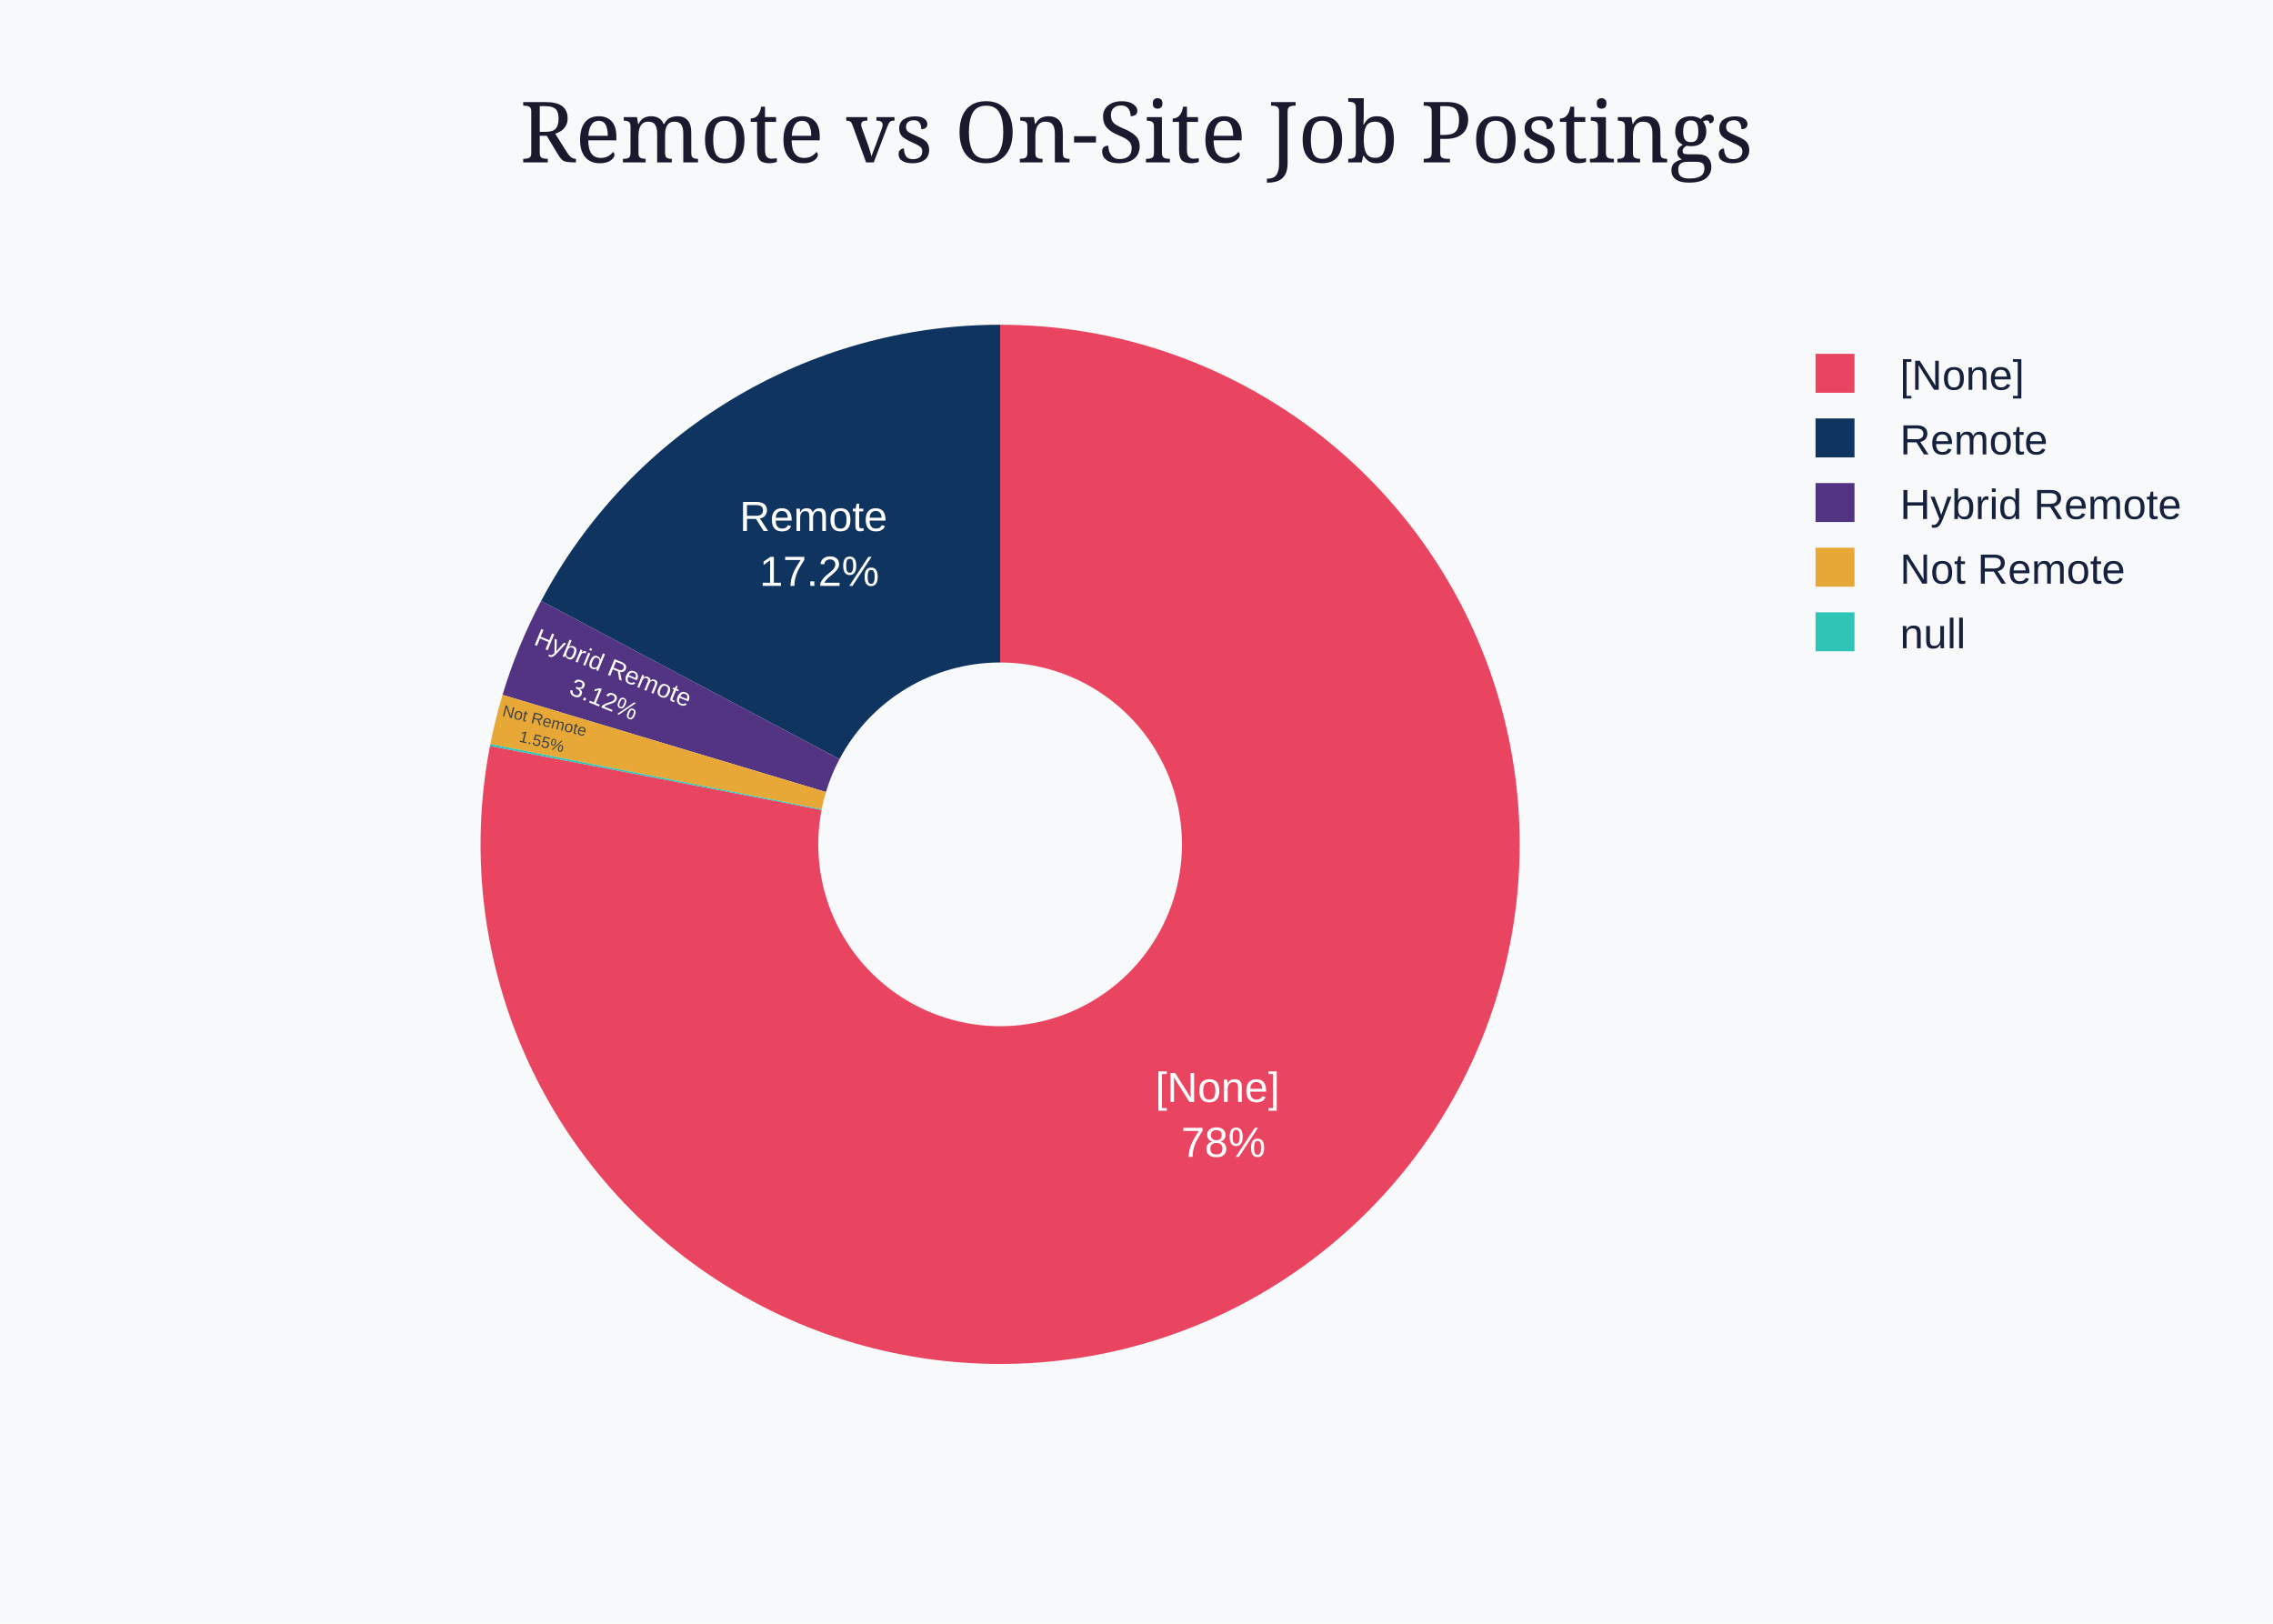
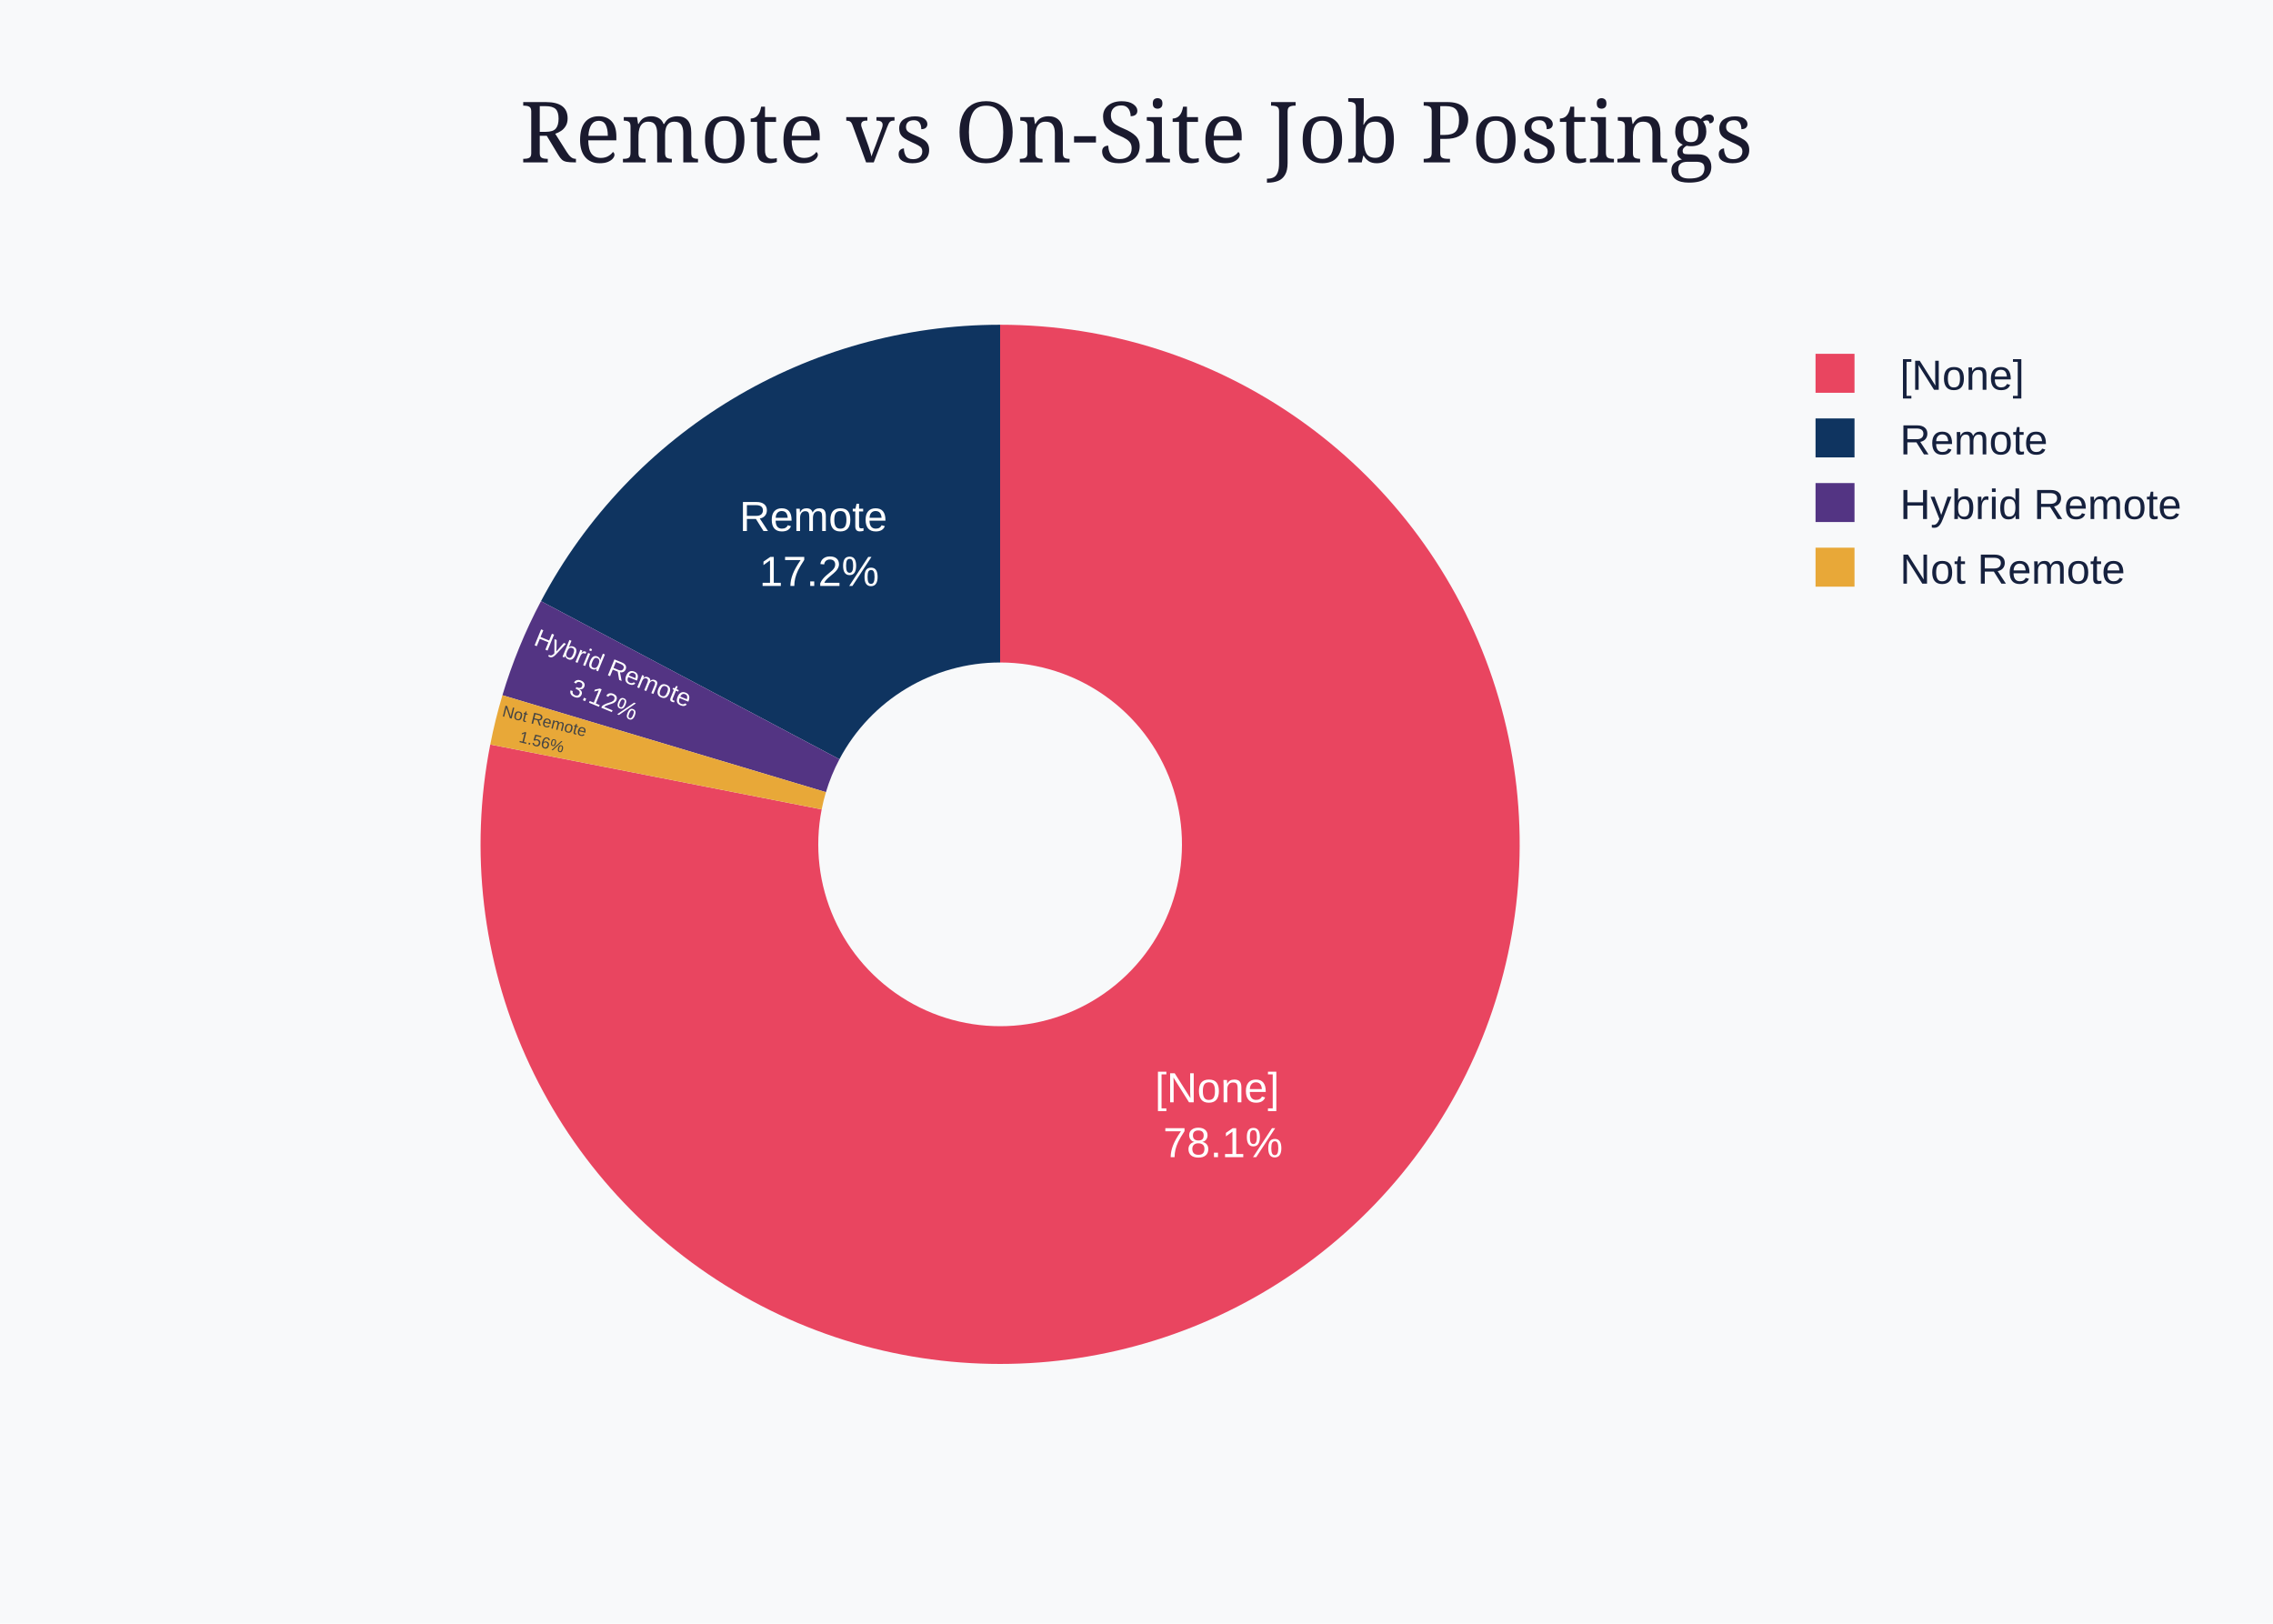
<svg xmlns="http://www.w3.org/2000/svg" class="main-svg" width="700" height="500" style="" viewBox="0 0 700 500">
  <rect x="0" y="0" width="700" height="500" style="fill: rgb(248, 249, 250); fill-opacity: 1;" />
-   <defs id="defs-3fa6af">
+   <defs id="defs-3bfb9a">
    <g class="clips" />
    <g class="gradients" />
    <g class="patterns" />
  </defs>
  <g class="bglayer" />
  <g class="layer-below">
    <g class="imagelayer" />
    <g class="shapelayer" />
  </g>
  <g class="cartesianlayer" />
  <g class="polarlayer" />
  <g class="smithlayer" />
  <g class="ternarylayer" />
  <g class="geolayer" />
  <g class="funnelarealayer" />
  <g class="pielayer">
    <g class="trace" stroke-linejoin="round" style="opacity: 1;">
      <g class="slice">
-         <path class="surface" d="M253.012,249.404a56,56 0 1 0 54.988,-45.404l0,-104a160,160 0 1 1 -157.11,129.725Z" style="pointer-events: none; fill: rgb(233, 69, 96); fill-opacity: 1; stroke-width: 0; stroke: rgb(68, 68, 68); stroke-opacity: 1;" />
+         <path class="surface" d="M253.043,249.24a56,56 0 1 0 54.957,-45.24l0,-104a160,160 0 1 1 -157.019,129.258Z" style="pointer-events: none; fill: rgb(233, 69, 96); fill-opacity: 1; stroke-width: 0; stroke: rgb(68, 68, 68); stroke-opacity: 1;" />
        <g class="slicetext">
-           <text data-notex="1" class="slicetext" transform="translate(376.764,339.3295)" text-anchor="middle" x="0" y="0" style="font-family: Arial, sans-serif; font-size: 13px; fill: rgb(255, 255, 255); fill-opacity: 1; white-space: pre;">
+           <text data-notex="1" class="slicetext" transform="translate(376.64,339.4318)" text-anchor="middle" x="0" y="0" style="font-family: Arial, sans-serif; font-size: 13px; fill: rgb(255, 255, 255); fill-opacity: 1; white-space: pre;">
            <tspan class="line" dy="0em" x="0" y="0">[None]</tspan>
-             <tspan class="line" dy="1.3em" x="0" y="0">78%</tspan>
+             <tspan class="line" dy="1.3em" x="0" y="0">78.1%</tspan>
          </text>
        </g>
      </g>
      <g class="slice">
-         <path class="surface" d="M308,204a56,56 0 0 0 -49.471,29.758l-91.874,-48.736a160,160 0 0 1 141.345,-85.022Z" style="pointer-events: none; fill: rgb(15, 52, 96); fill-opacity: 1; stroke-width: 0; stroke: rgb(68, 68, 68); stroke-opacity: 1;" />
+         <path class="surface" d="M308,204a56,56 0 0 0 -49.488,29.79l-91.906,-48.675a160,160 0 0 1 141.394,-85.115Z" style="pointer-events: none; fill: rgb(15, 52, 96); fill-opacity: 1; stroke-width: 0; stroke: rgb(68, 68, 68); stroke-opacity: 1;" />
        <g class="slicetext">
-           <text data-notex="1" class="slicetext" transform="translate(252.3308,163.5028)" text-anchor="middle" x="0" y="0" style="font-family: Arial, sans-serif; font-size: 13px; fill: rgb(255, 255, 255); fill-opacity: 1; white-space: pre;">
+           <text data-notex="1" class="slicetext" transform="translate(252.3004,163.5211)" text-anchor="middle" x="0" y="0" style="font-family: Arial, sans-serif; font-size: 13px; fill: rgb(255, 255, 255); fill-opacity: 1; white-space: pre;">
            <tspan class="line" dy="0em" x="0" y="0">Remote</tspan>
            <tspan class="line" dy="1.3em" x="0" y="0">17.2%</tspan>
          </text>
        </g>
      </g>
      <g class="slice">
-         <path class="surface" d="M258.529,233.758a56,56 0 0 0 -4.161,10.13l-99.602,-29.923a160,160 0 0 1 11.889,-28.942Z" style="pointer-events: none; fill: rgb(83, 52, 131); fill-opacity: 1; stroke-width: 0; stroke: rgb(68, 68, 68); stroke-opacity: 1;" />
+         <path class="surface" d="M258.512,233.79a56,56 0 0 0 -4.157,10.139l-99.625,-29.846a160,160 0 0 1 11.876,-28.968Z" style="pointer-events: none; fill: rgb(83, 52, 131); fill-opacity: 1; stroke-width: 0; stroke: rgb(68, 68, 68); stroke-opacity: 1;" />
        <g class="slicetext">
-           <text data-notex="1" class="slicetext" transform="translate(188.8353,208.5179)scale(0.5921489)rotate(22.33303)" text-anchor="middle" x="0" y="0" style="font-family: Arial, sans-serif; font-size: 13px; fill: rgb(255, 255, 255); fill-opacity: 1; white-space: pre;">
+           <text data-notex="1" class="slicetext" transform="translate(188.8095,208.607)scale(0.5923744)rotate(22.29194)" text-anchor="middle" x="0" y="0" style="font-family: Arial, sans-serif; font-size: 13px; fill: rgb(255, 255, 255); fill-opacity: 1; white-space: pre;">
            <tspan class="line" dy="0em" x="0" y="0">Hybrid Remote</tspan>
            <tspan class="line" dy="1.3em" x="0" y="0">3.12%</tspan>
          </text>
        </g>
      </g>
      <g class="slice">
-         <path class="surface" d="M254.368,243.887a56,56 0 0 0 -1.316,5.307l-102.045,-20.068a160,160 0 0 1 3.759,-15.163Z" style="pointer-events: none; fill: rgb(232, 168, 56); fill-opacity: 1; stroke-width: 0; stroke: rgb(68, 68, 68); stroke-opacity: 1;" />
+         <path class="surface" d="M254.356,243.929a56,56 0 0 0 -1.312,5.311l-102.062,-19.982a160,160 0 0 1 3.749,-15.175Z" style="pointer-events: none; fill: rgb(232, 168, 56); fill-opacity: 1; stroke-width: 0; stroke: rgb(68, 68, 68); stroke-opacity: 1;" />
        <g class="slicetext">
-           <text data-notex="1" class="slicetext" transform="translate(168.0093,223.742)scale(0.3814383)rotate(13.92369)" text-anchor="middle" x="0" y="0" style="font-family: Arial, sans-serif; font-size: 13px; fill: rgb(68, 68, 68); fill-opacity: 1; white-space: pre;">
+           <text data-notex="1" class="slicetext" transform="translate(167.9877,223.856)scale(0.3816256)rotate(13.87749)" text-anchor="middle" x="0" y="0" style="font-family: Arial, sans-serif; font-size: 13px; fill: rgb(68, 68, 68); fill-opacity: 1; white-space: pre;">
            <tspan class="line" dy="0em" x="0" y="0">Not Remote</tspan>
-             <tspan class="line" dy="1.3em" x="0" y="0">1.55%</tspan>
-           </text>
-         </g>
-       </g>
-       <g class="slice">
-         <path class="surface" d="M253.052,249.194a56,56 0 0 0 -0.041,0.21l-102.121,-19.679a160,160 0 0 1 0.117,-0.599Z" style="pointer-events: none; fill: rgb(46, 196, 182); fill-opacity: 1; stroke-width: 0; stroke: rgb(68, 68, 68); stroke-opacity: 1;" />
-         <g class="slicetext">
-           <text data-notex="1" class="slicetext" transform="translate(151.5017,229.46)scale(0.01828262)rotate(11.0163)" text-anchor="middle" x="0" y="0" style="font-family: Arial, sans-serif; font-size: 13px; fill: rgb(68, 68, 68); fill-opacity: 1; white-space: pre;">
-             <tspan class="line" dy="0em" x="0" y="0">null</tspan>
-             <tspan class="line" dy="1.3em" x="0" y="0">0.0607%</tspan>
+             <tspan class="line" dy="1.3em" x="0" y="0">1.56%</tspan>
          </text>
        </g>
      </g>
    </g>
  </g>
  <g class="iciclelayer" />
  <g class="treemaplayer" />
  <g class="sunburstlayer" />
  <g class="glimages" />
-   <defs id="topdefs-3fa6af">
+   <defs id="topdefs-3bfb9a">
    <g class="clips" />
-     <clipPath id="legend3fa6af">
-       <rect width="143" height="110" x="0" y="0" />
+     <clipPath id="legend3bfb9a">
+       <rect width="143" height="90" x="0" y="0" />
    </clipPath>
  </defs>
  <g class="layer-above">
    <g class="imagelayer" />
    <g class="shapelayer" />
  </g>
  <g class="infolayer">
    <g class="legend" pointer-events="all" transform="translate(545.12,100)">
-       <rect class="bg" shape-rendering="crispEdges" style="stroke: rgb(68, 68, 68); stroke-opacity: 1; fill: rgb(248, 249, 250); fill-opacity: 1; stroke-width: 0px;" width="143" height="110" x="0" y="0" />
-       <g class="scrollbox" transform="" clip-path="url(#legend3fa6af)">
+       <rect class="bg" shape-rendering="crispEdges" style="stroke: rgb(68, 68, 68); stroke-opacity: 1; fill: rgb(248, 249, 250); fill-opacity: 1; stroke-width: 0px;" width="143" height="90" x="0" y="0" />
+       <g class="scrollbox" transform="" clip-path="url(#legend3bfb9a)">
        <g class="groups">
          <g class="traces" transform="translate(0,14.95)" style="opacity: 1;">
            <text class="legendtext" text-anchor="start" x="40" y="5.07" style="font-family: Arial, sans-serif; font-size: 13px; fill: rgb(22, 33, 62); fill-opacity: 1; white-space: pre;">[None]</text>
            <g class="layers" style="opacity: 1;">
              <g class="legendfill" />
              <g class="legendlines" />
              <g class="legendsymbols">
                <g class="legendpoints">
                  <path class="legendpie" d="M6,6H-6V-6H6Z" transform="translate(20,0)" style="fill: rgb(233, 69, 96); fill-opacity: 1; stroke-width: 0; stroke: rgb(68, 68, 68); stroke-opacity: 1;" />
                </g>
              </g>
            </g>
            <rect class="legendtoggle" x="0" y="-9.95" width="137.234" height="19.9" style="fill: rgb(0, 0, 0); fill-opacity: 0;" />
          </g>
          <g class="traces" transform="translate(0,34.85)" style="opacity: 1;">
            <text class="legendtext" text-anchor="start" x="40" y="5.07" style="font-family: Arial, sans-serif; font-size: 13px; fill: rgb(22, 33, 62); fill-opacity: 1; white-space: pre;">Remote</text>
            <g class="layers" style="opacity: 1;">
              <g class="legendfill" />
              <g class="legendlines" />
              <g class="legendsymbols">
                <g class="legendpoints">
                  <path class="legendpie" d="M6,6H-6V-6H6Z" transform="translate(20,0)" style="fill: rgb(15, 52, 96); fill-opacity: 1; stroke-width: 0; stroke: rgb(68, 68, 68); stroke-opacity: 1;" />
                </g>
              </g>
            </g>
            <rect class="legendtoggle" x="0" y="-9.95" width="137.234" height="19.9" style="fill: rgb(0, 0, 0); fill-opacity: 0;" />
          </g>
          <g class="traces" transform="translate(0,54.75)" style="opacity: 1;">
            <text class="legendtext" text-anchor="start" x="40" y="5.07" style="font-family: Arial, sans-serif; font-size: 13px; fill: rgb(22, 33, 62); fill-opacity: 1; white-space: pre;">Hybrid Remote</text>
            <g class="layers" style="opacity: 1;">
              <g class="legendfill" />
              <g class="legendlines" />
              <g class="legendsymbols">
                <g class="legendpoints">
                  <path class="legendpie" d="M6,6H-6V-6H6Z" transform="translate(20,0)" style="fill: rgb(83, 52, 131); fill-opacity: 1; stroke-width: 0; stroke: rgb(68, 68, 68); stroke-opacity: 1;" />
                </g>
              </g>
            </g>
            <rect class="legendtoggle" x="0" y="-9.95" width="137.234" height="19.9" style="fill: rgb(0, 0, 0); fill-opacity: 0;" />
          </g>
          <g class="traces" transform="translate(0,74.65)" style="opacity: 1;">
            <text class="legendtext" text-anchor="start" x="40" y="5.07" style="font-family: Arial, sans-serif; font-size: 13px; fill: rgb(22, 33, 62); fill-opacity: 1; white-space: pre;">Not Remote</text>
            <g class="layers" style="opacity: 1;">
              <g class="legendfill" />
              <g class="legendlines" />
              <g class="legendsymbols">
                <g class="legendpoints">
                  <path class="legendpie" d="M6,6H-6V-6H6Z" transform="translate(20,0)" style="fill: rgb(232, 168, 56); fill-opacity: 1; stroke-width: 0; stroke: rgb(68, 68, 68); stroke-opacity: 1;" />
                </g>
              </g>
            </g>
            <rect class="legendtoggle" x="0" y="-9.95" width="137.234" height="19.9" style="fill: rgb(0, 0, 0); fill-opacity: 0;" />
          </g>
-           <g class="traces" transform="translate(0,94.55)" style="opacity: 1;">
-             <text class="legendtext" text-anchor="start" x="40" y="5.07" style="font-family: Arial, sans-serif; font-size: 13px; fill: rgb(22, 33, 62); fill-opacity: 1; white-space: pre;">null</text>
-             <g class="layers" style="opacity: 1;">
-               <g class="legendfill" />
-               <g class="legendlines" />
-               <g class="legendsymbols">
-                 <g class="legendpoints">
-                   <path class="legendpie" d="M6,6H-6V-6H6Z" transform="translate(20,0)" style="fill: rgb(46, 196, 182); fill-opacity: 1; stroke-width: 0; stroke: rgb(68, 68, 68); stroke-opacity: 1;" />
-                 </g>
-               </g>
-             </g>
-             <rect class="legendtoggle" x="0" y="-9.95" width="137.234" height="19.9" style="fill: rgb(0, 0, 0); fill-opacity: 0;" />
-           </g>
        </g>
      </g>
      <rect class="scrollbar" rx="20" ry="3" width="0" height="0" style="fill: rgb(128, 139, 164); fill-opacity: 1;" x="0" y="0" />
    </g>
    <g class="g-gtitle">
      <text class="gtitle" x="350" y="50" text-anchor="middle" dy="0em" style="opacity: 1; font-family: Georgia, serif; font-size: 26px; fill: rgb(26, 26, 46); fill-opacity: 1; white-space: pre;">Remote vs On-Site Job Postings</text>
    </g>
  </g>
</svg>
